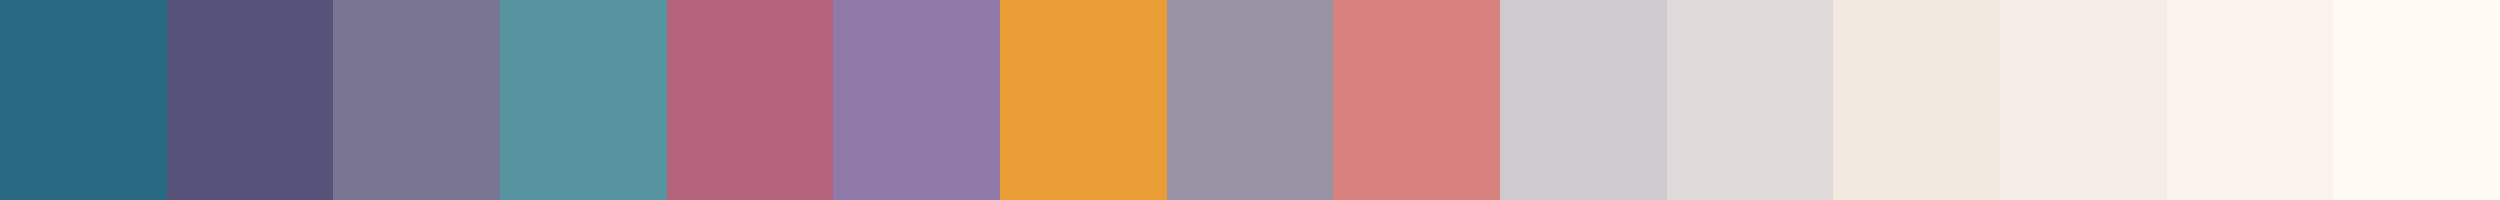
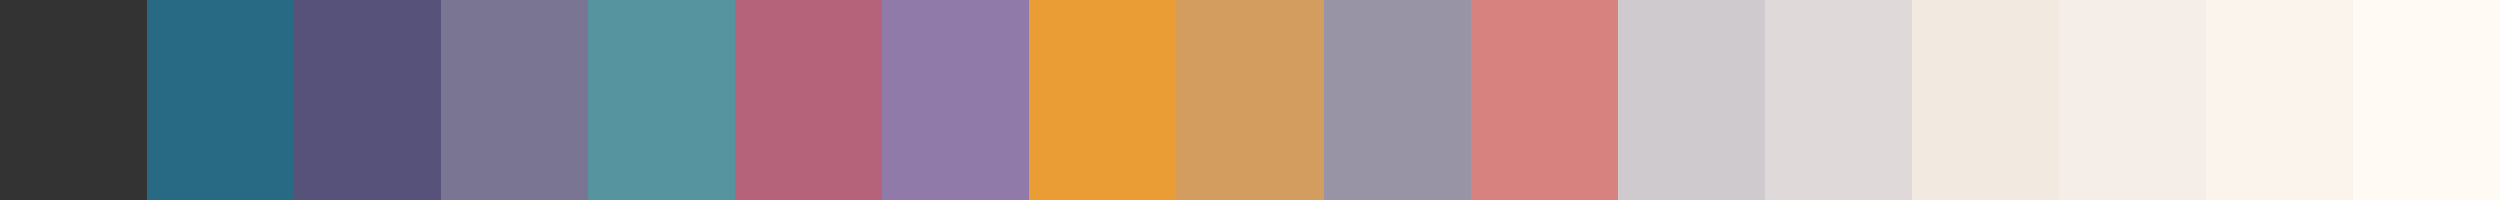
<svg xmlns="http://www.w3.org/2000/svg" width="200" height="16" shape-rendering="crispEdges">
-   <rect x="0.0" width="13.333" height="16" fill="rgb(40, 105, 131)" />
-   <rect x="13.333" width="13.333" height="16" fill="rgb(87, 82, 121)" />
-   <rect x="26.667" width="13.333" height="16" fill="rgb(121, 117, 147)" />
-   <rect x="40.0" width="13.333" height="16" fill="rgb(86, 148, 159)" />
-   <rect x="53.333" width="13.333" height="16" fill="rgb(180, 99, 122)" />
-   <rect x="66.667" width="13.333" height="16" fill="rgb(144, 122, 169)" />
-   <rect x="80.0" width="13.333" height="16" fill="rgb(234, 157, 52)" />
-   <rect x="93.333" width="13.333" height="16" fill="rgb(152, 147, 165)" />
-   <rect x="106.667" width="13.333" height="16" fill="rgb(215, 130, 126)" />
-   <rect x="120.0" width="13.333" height="16" fill="rgb(206, 202, 205)" />
-   <rect x="133.333" width="13.333" height="16" fill="rgb(223, 218, 217)" />
-   <rect x="146.667" width="13.333" height="16" fill="rgb(242, 233, 225)" />
-   <rect x="160.0" width="13.333" height="16" fill="rgb(244, 237, 232)" />
-   <rect x="173.333" width="13.333" height="16" fill="rgb(250, 244, 237)" />
-   <rect x="186.667" width="13.333" height="16" fill="rgb(255, 250, 243)" />
+   <rect x="0.0" width="11.765" height="16" fill="rgb(51, 51, 51)" />
+   <rect x="11.765" width="11.765" height="16" fill="rgb(40, 105, 131)" />
+   <rect x="23.529" width="11.765" height="16" fill="rgb(87, 82, 121)" />
+   <rect x="35.294" width="11.765" height="16" fill="rgb(121, 117, 147)" />
+   <rect x="47.059" width="11.765" height="16" fill="rgb(86, 148, 159)" />
+   <rect x="58.824" width="11.765" height="16" fill="rgb(180, 99, 122)" />
+   <rect x="70.588" width="11.765" height="16" fill="rgb(144, 122, 169)" />
+   <rect x="82.353" width="11.765" height="16" fill="rgb(234, 157, 52)" />
+   <rect x="94.118" width="11.765" height="16" fill="rgb(211, 157, 95)" />
+   <rect x="105.882" width="11.765" height="16" fill="rgb(152, 147, 165)" />
+   <rect x="117.647" width="11.765" height="16" fill="rgb(215, 130, 126)" />
+   <rect x="129.412" width="11.765" height="16" fill="rgb(206, 202, 205)" />
+   <rect x="141.176" width="11.765" height="16" fill="rgb(223, 218, 217)" />
+   <rect x="152.941" width="11.765" height="16" fill="rgb(242, 233, 225)" />
+   <rect x="164.706" width="11.765" height="16" fill="rgb(244, 237, 232)" />
+   <rect x="176.471" width="11.765" height="16" fill="rgb(250, 244, 237)" />
+   <rect x="188.235" width="11.765" height="16" fill="rgb(255, 250, 243)" />
</svg>
